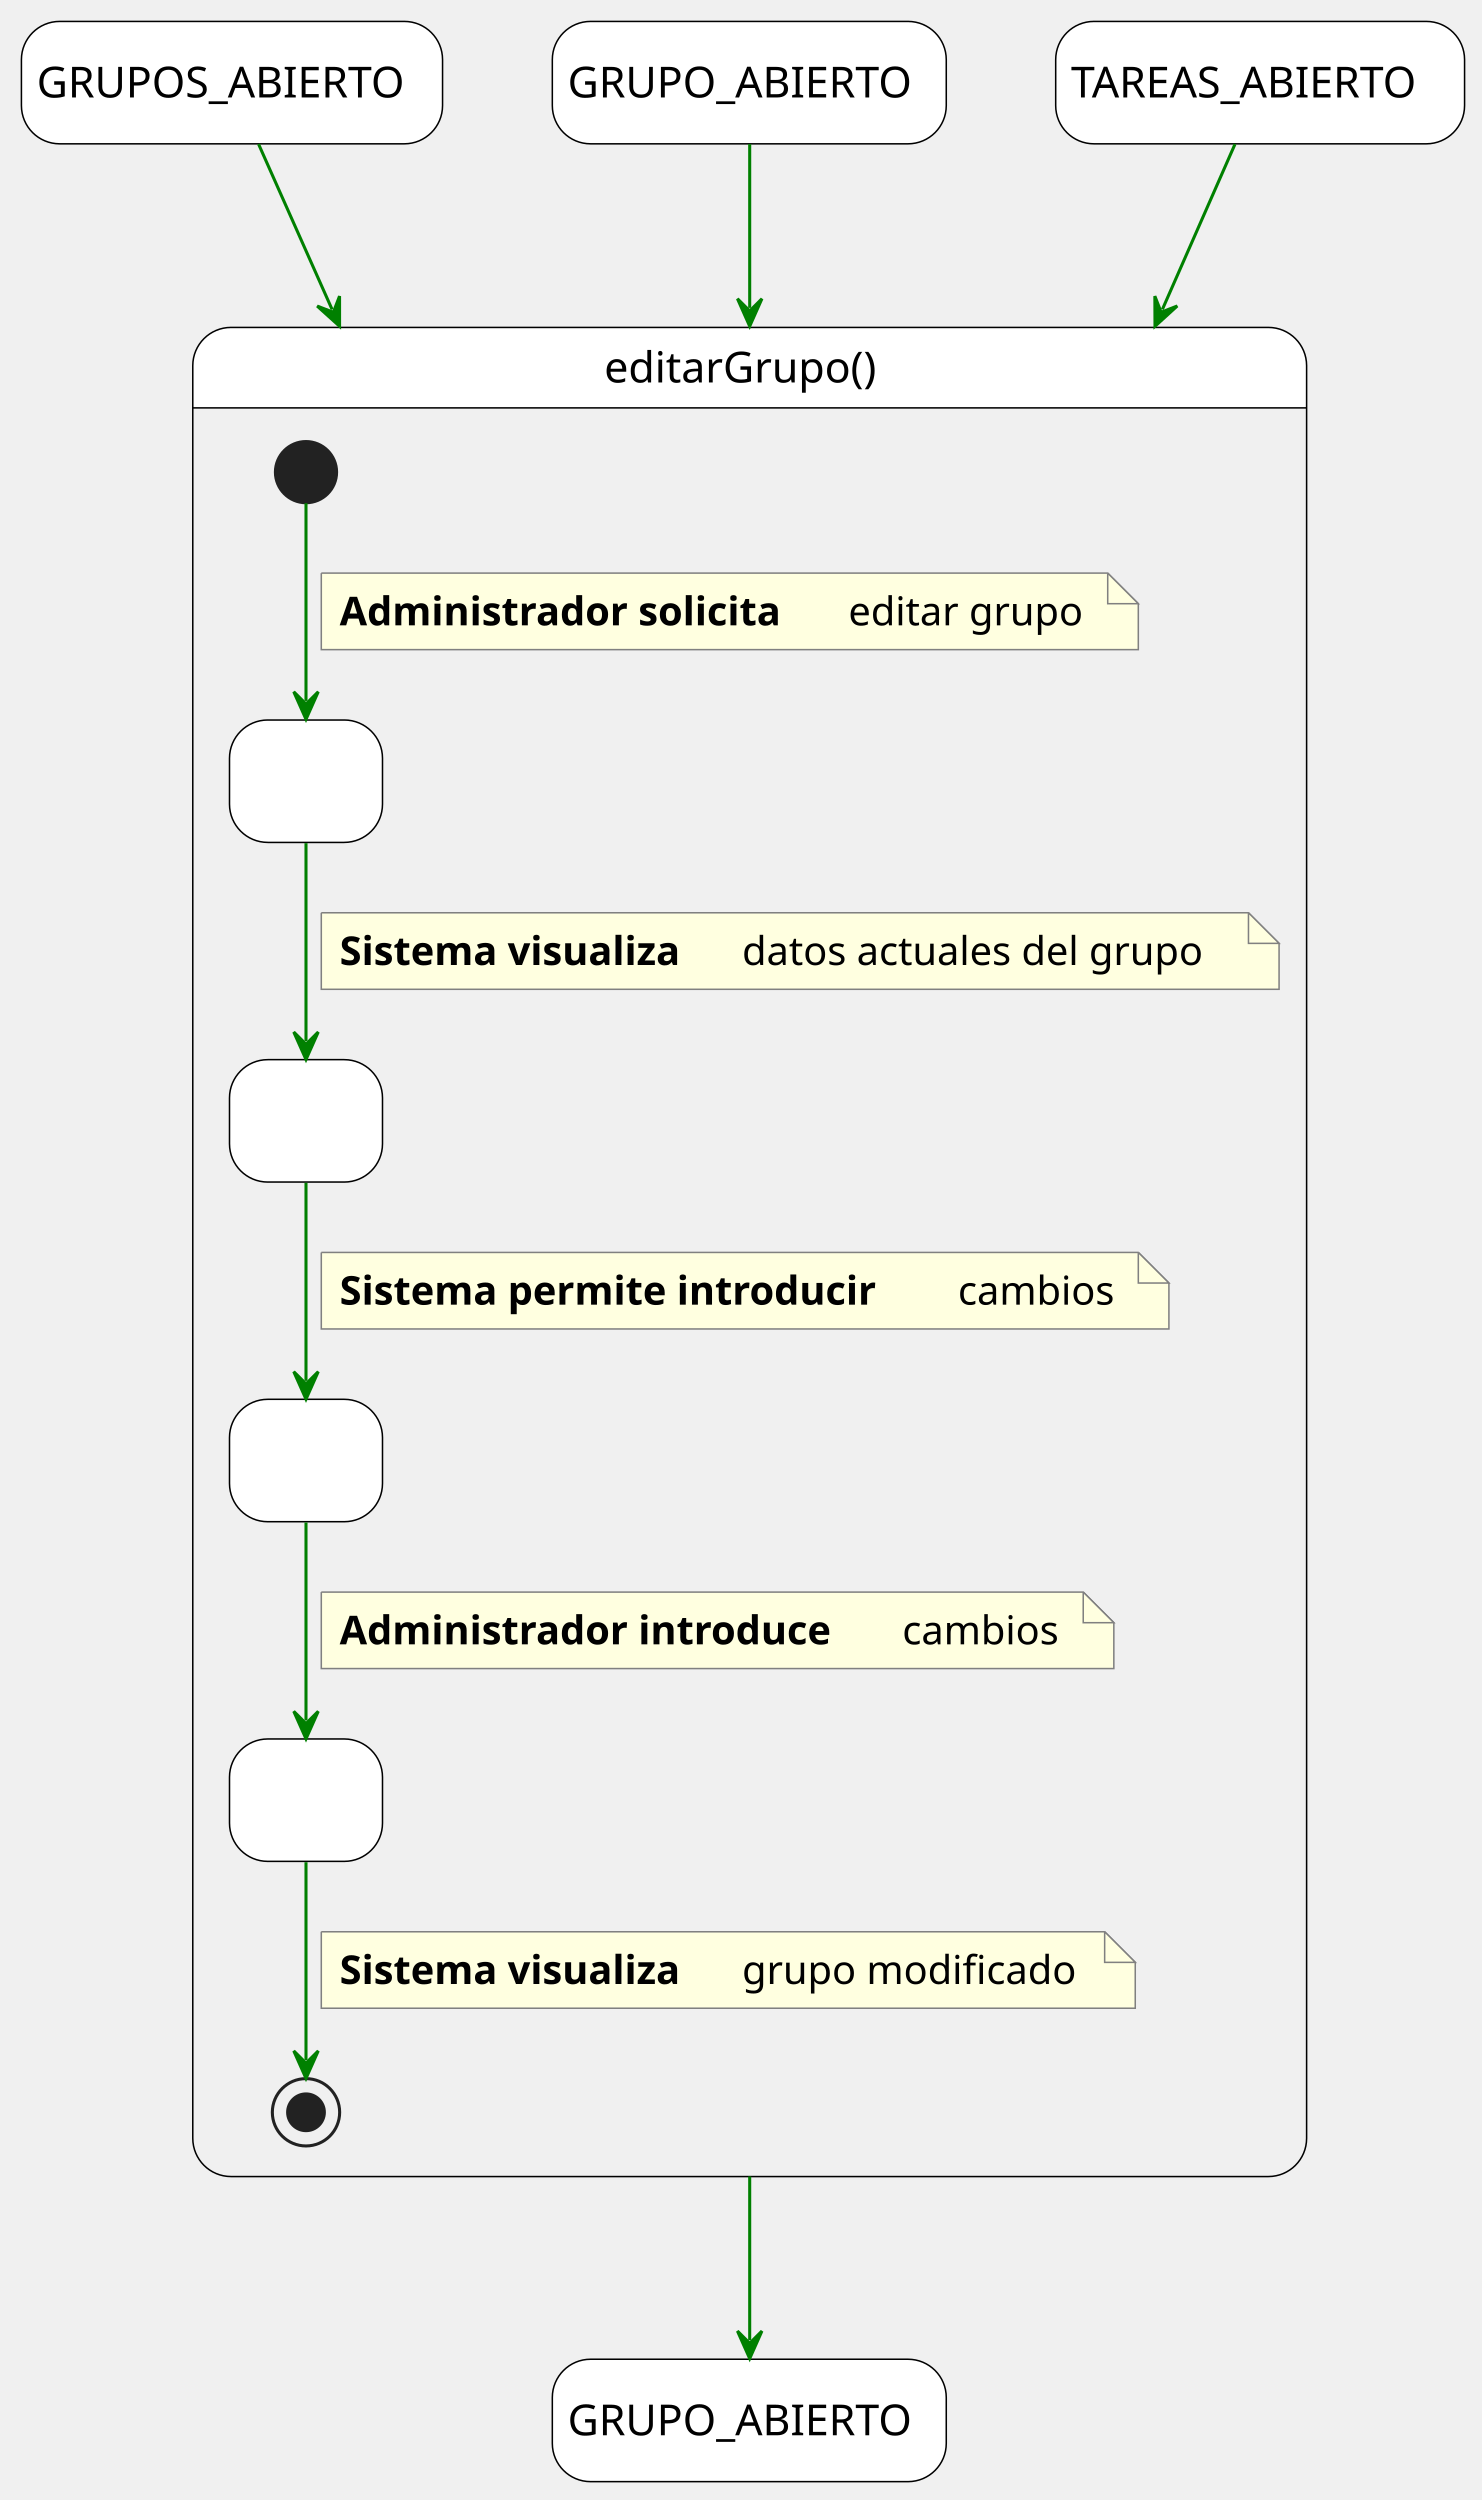
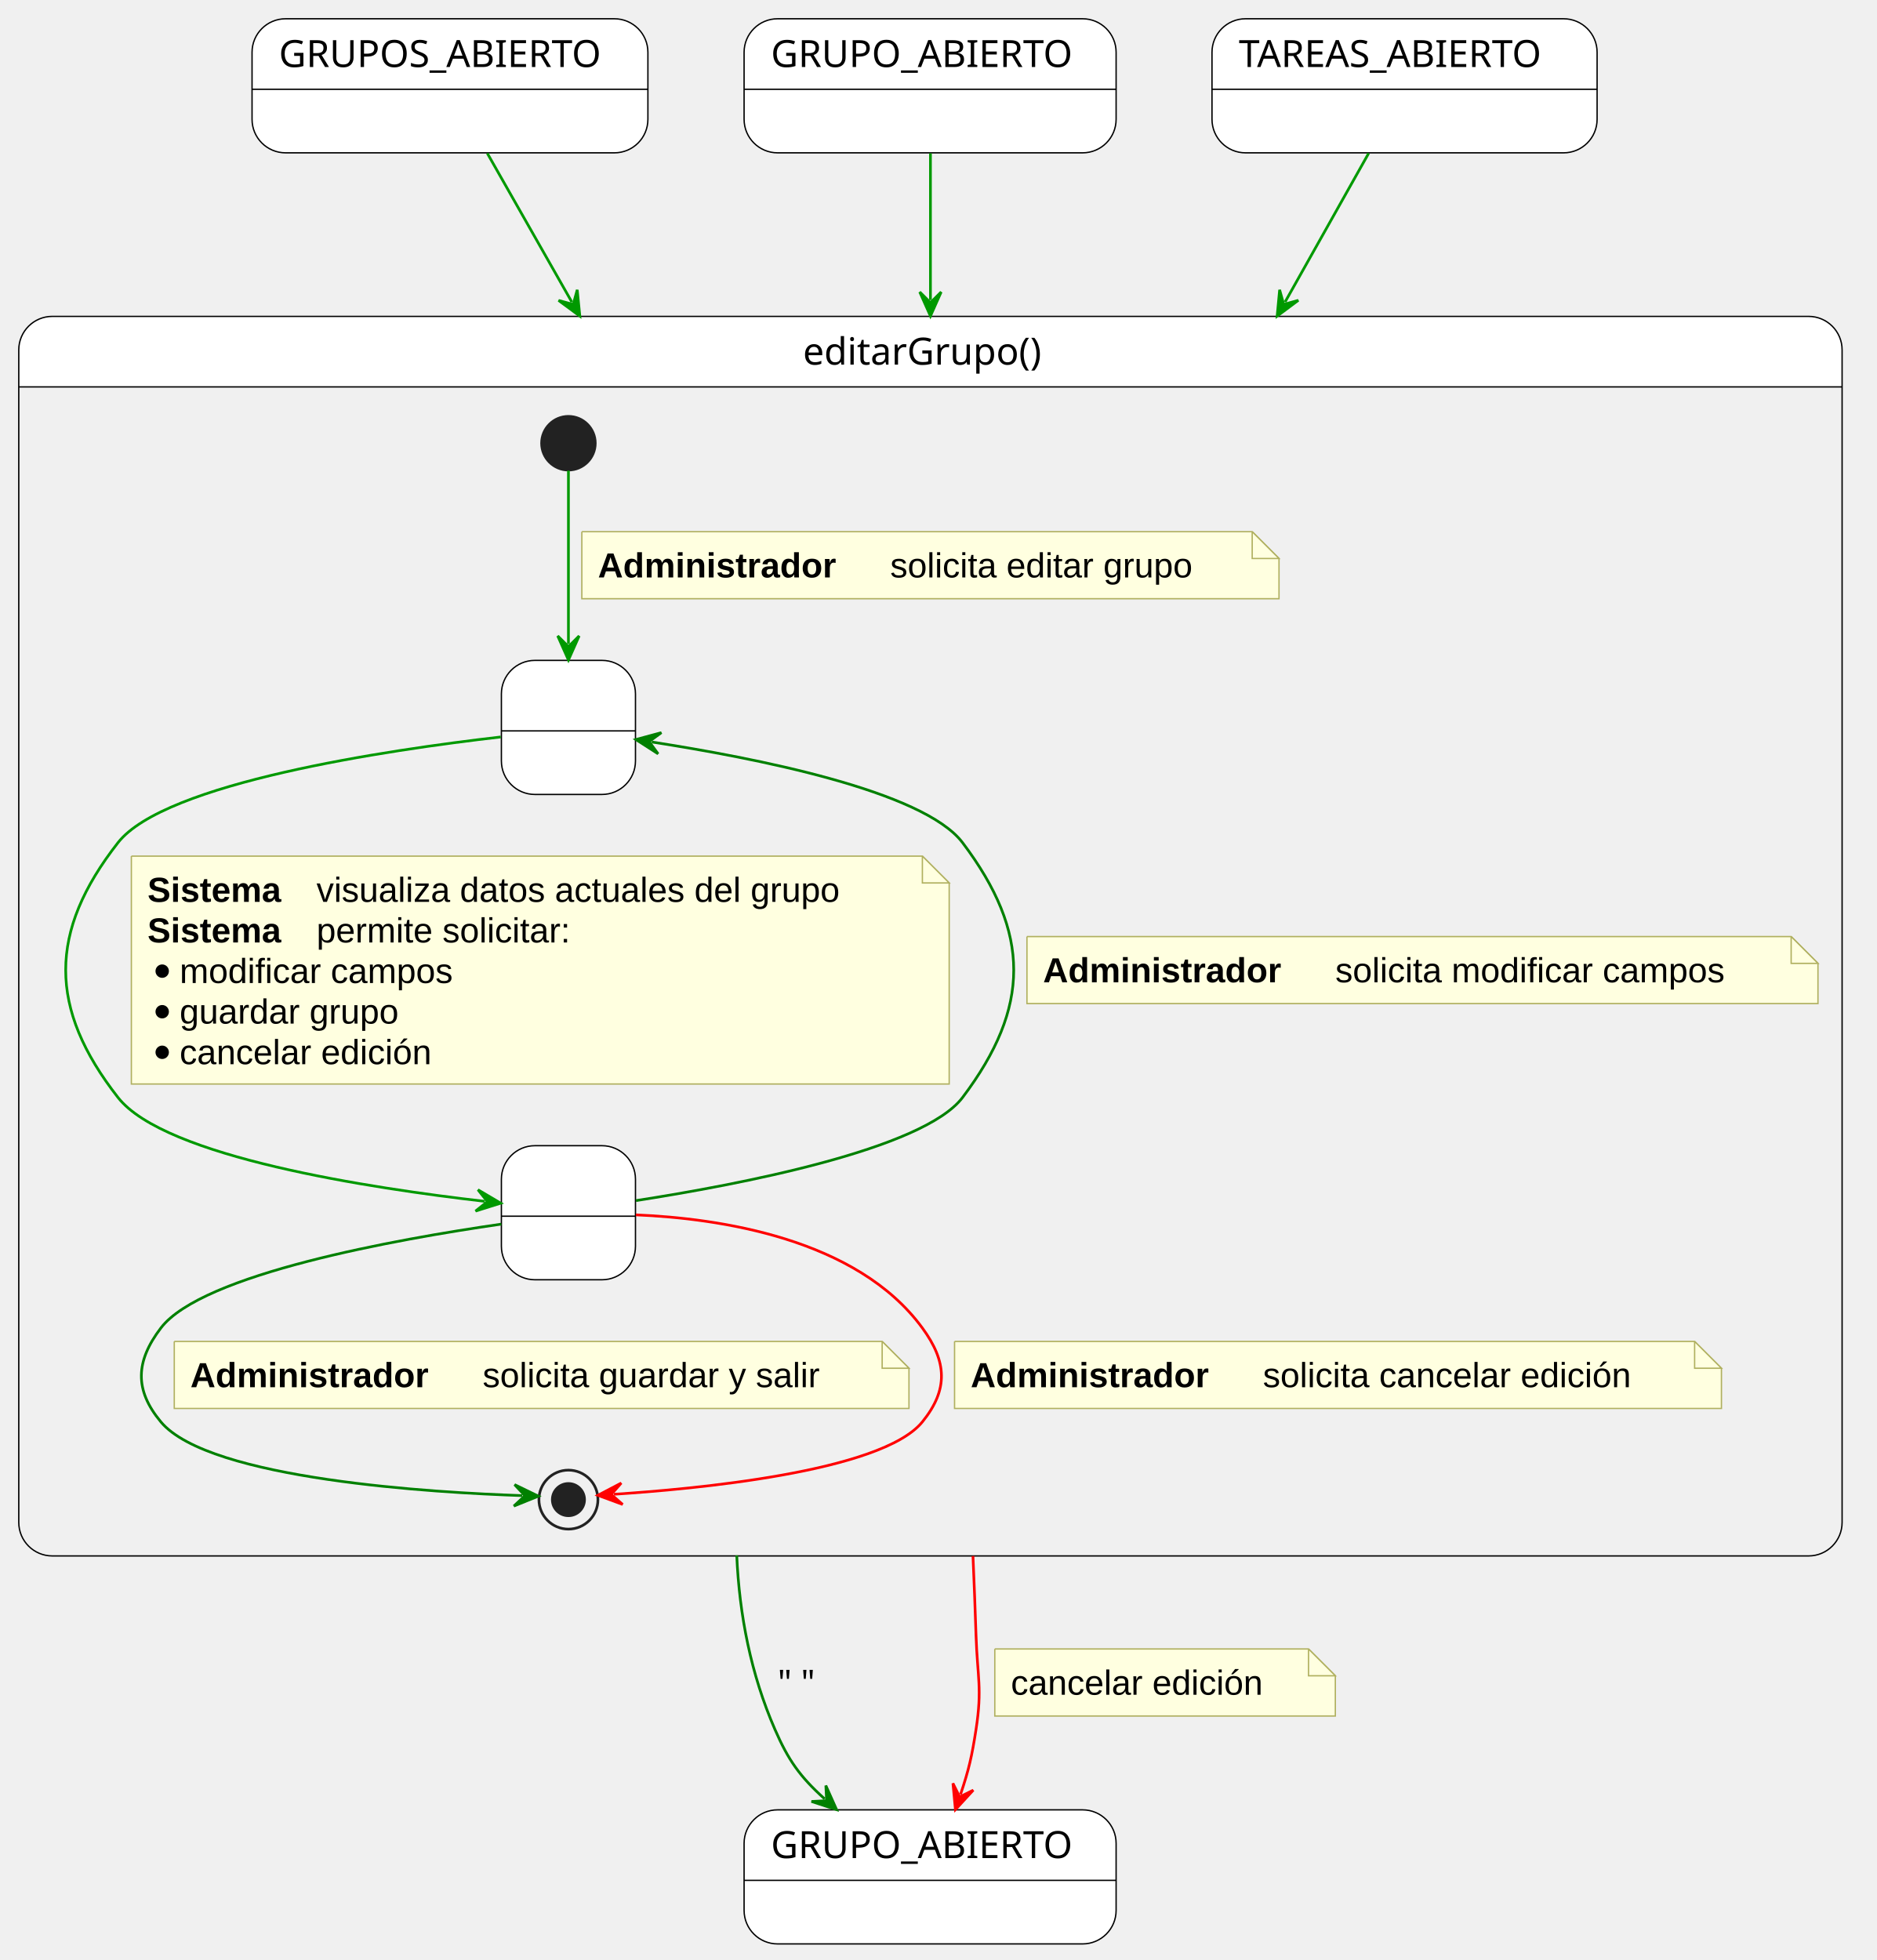
- <svg xmlns="http://www.w3.org/2000/svg" contentStyleType="text/css" data-diagram-type="STATE" height="817px" preserveAspectRatio="none" style="width:484px;height:817px;background:#FFFFFF;" version="1.1" viewBox="0 0 484 817" width="484px" zoomAndPan="magnify">
+ <svg xmlns="http://www.w3.org/2000/svg" contentStyleType="text/css" data-diagram-type="STATE" height="731px" preserveAspectRatio="none" style="width:700px;height:731px;background:#FFFFFF;" version="1.1" viewBox="0 0 700 731" width="700px" zoomAndPan="magnify">
  <defs />
  <g>
-     <rect fill="#FFFFFF" height="40" rx="12.5" ry="12.5" style="stroke:#000000;stroke-width:0.5;" width="137.627" x="7" y="7" />
-     <text fill="#000000" font-family="sans-serif" font-size="14" lengthAdjust="spacing" textLength="127.627" x="12" y="31.847">GRUPOS_ABIERTO</text>
-     <rect fill="#FFFFFF" height="40" rx="12.5" ry="12.5" style="stroke:#000000;stroke-width:0.5;" width="128.74" x="180.5" y="7" />
-     <text fill="#000000" font-family="sans-serif" font-size="14" lengthAdjust="spacing" textLength="118.74" x="185.5" y="31.847">GRUPO_ABIERTO</text>
-     <rect fill="#FFFFFF" height="40" rx="12.5" ry="12.5" style="stroke:#000000;stroke-width:0.5;" width="133.621" x="345" y="7" />
-     <text fill="#000000" font-family="sans-serif" font-size="14" lengthAdjust="spacing" textLength="123.621" x="350" y="31.847">TAREAS_ABIERTO</text>
-     <rect fill="#FFFFFF" height="40" rx="12.5" ry="12.5" style="stroke:#000000;stroke-width:0.5;" width="128.74" x="180.5" y="771" />
-     <text fill="#000000" font-family="sans-serif" font-size="14" lengthAdjust="spacing" textLength="118.74" x="185.5" y="795.847">GRUPO_ABIERTO</text>
-     <path d="M75.5,107 L414.5,107 A12.5,12.5 0 0 1 427,119.5 L427,133.297 L63,133.297 L63,119.5 A12.5,12.5 0 0 1 75.5,107" fill="#FFFFFF" />
-     <rect fill="none" height="604.297" rx="12.5" ry="12.5" style="stroke:#000000;stroke-width:0.5;" width="364" x="63" y="107" />
-     <line style="stroke:#000000;stroke-width:0.5;" x1="63" x2="427" y1="133.297" y2="133.297" />
-     <text fill="#000000" font-family="sans-serif" font-size="14" lengthAdjust="spacing" textLength="95.067" x="197.466" y="124.995">editarGrupo()</text>
-     <rect fill="#FFFFFF" height="40" rx="12.5" ry="12.5" style="stroke:#000000;stroke-width:0.5;" width="50" x="75" y="235.297" />
-     <text fill="#000000" font-family="sans-serif" font-size="14" lengthAdjust="spacing" textLength="4.45" x="97.775" y="260.144"> </text>
-     <rect fill="#FFFFFF" height="40" rx="12.5" ry="12.5" style="stroke:#000000;stroke-width:0.5;" width="50" x="75" y="346.297" />
-     <text fill="#000000" font-family="sans-serif" font-size="14" lengthAdjust="spacing" textLength="4.45" x="97.775" y="371.144"> </text>
-     <rect fill="#FFFFFF" height="40" rx="12.5" ry="12.5" style="stroke:#000000;stroke-width:0.5;" width="50" x="75" y="457.297" />
-     <text fill="#000000" font-family="sans-serif" font-size="14" lengthAdjust="spacing" textLength="4.45" x="97.775" y="482.144"> </text>
-     <rect fill="#FFFFFF" height="40" rx="12.5" ry="12.5" style="stroke:#000000;stroke-width:0.5;" width="50" x="75" y="568.297" />
-     <text fill="#000000" font-family="sans-serif" font-size="14" lengthAdjust="spacing" textLength="4.45" x="97.775" y="593.144"> </text>
-     <ellipse cx="100" cy="154.297" fill="#222222" rx="10" ry="10" style="stroke:#222222;stroke-width:1;" />
-     <ellipse cx="100" cy="690.297" fill="none" rx="11" ry="11" style="stroke:#222222;stroke-width:1;" />
-     <ellipse cx="100" cy="690.297" fill="#222222" rx="6" ry="6" style="stroke:#222222;stroke-width:1;" />
-     <g class="link" data-entity-1=".start.MainBlock" data-entity-2="Paso1" data-source-line="27" data-uid="lnk3" id="link_.start.MainBlock_Paso1">
-       <path d="M100,164.437 C100,180.417 100,207.787 100,229.067" fill="none" id="*start*MainBlock-to-Paso1" style="stroke:#008000;stroke-width:1;" />
-       <polygon fill="#008000" points="100,235.067,104,226.067,100,230.067,96,226.067,100,235.067" style="stroke:#008000;stroke-width:1;" />
-       <path d="M105,187.297 L105,212.297 L372,212.297 L372,197.297 L362,187.297 L105,187.297" fill="#FFFFE0" style="stroke:#808080;stroke-width:0.5;" />
-       <path d="M362,187.297 L362,197.297 L372,197.297 L362,187.297" fill="#FFFFE0" style="stroke:#808080;stroke-width:0.5;" />
-       <text fill="#000000" font-family="sans-serif" font-size="13" font-weight="bold" lengthAdjust="spacing" textLength="162.119" x="111" y="204.364">Administrador solicita</text>
-       <text fill="#000000" font-family="sans-serif" font-size="13" lengthAdjust="spacing" textLength="80.444" x="277.252" y="204.364">editar grupo</text>
+     <g id="GRUPOS_ABIERTO">
+       <rect fill="#FFFFFF" height="50" rx="12.5" ry="12.5" style="stroke:#000000;stroke-width:0.5;" width="147.627" x="94" y="7" />
+       <line style="stroke:#000000;stroke-width:0.5;" x1="94" x2="241.627" y1="33.297" y2="33.297" />
+       <text fill="#000000" font-family="sans-serif" font-size="14" lengthAdjust="spacing" textLength="127.627" x="104" y="24.995">GRUPOS_ABIERTO</text>
    </g>
-     <g class="link" data-entity-1="Paso1" data-entity-2="Paso2" data-source-line="35" data-uid="lnk4" id="link_Paso1_Paso2">
-       <path d="M100,275.537 C100,295.457 100,320.397 100,340.257" fill="none" id="Paso1-to-Paso2" style="stroke:#008000;stroke-width:1;" />
-       <polygon fill="#008000" points="100,346.257,104,337.257,100,341.257,96,337.257,100,346.257" style="stroke:#008000;stroke-width:1;" />
-       <path d="M105,298.297 L105,323.297 L418,323.297 L418,308.297 L408,298.297 L105,298.297" fill="#FFFFE0" style="stroke:#808080;stroke-width:0.5;" />
-       <path d="M408,298.297 L408,308.297 L418,308.297 L408,298.297" fill="#FFFFE0" style="stroke:#808080;stroke-width:0.5;" />
-       <text fill="#000000" font-family="sans-serif" font-size="13" font-weight="bold" lengthAdjust="spacing" textLength="127.378" x="111" y="315.364">Sistema visualiza</text>
-       <text fill="#000000" font-family="sans-serif" font-size="13" lengthAdjust="spacing" textLength="161.142" x="242.511" y="315.364">datos actuales del grupo</text>
+     <g id="GRUPO_ABIERTO">
+       <rect fill="#FFFFFF" height="50" rx="12.5" ry="12.5" style="stroke:#000000;stroke-width:0.5;" width="138.74" x="277.5" y="7" />
+       <line style="stroke:#000000;stroke-width:0.5;" x1="277.5" x2="416.24" y1="33.297" y2="33.297" />
+       <text fill="#000000" font-family="sans-serif" font-size="14" lengthAdjust="spacing" textLength="118.74" x="287.5" y="24.995">GRUPO_ABIERTO</text>
    </g>
-     <g class="link" data-entity-1="Paso2" data-entity-2="Paso3" data-source-line="43" data-uid="lnk5" id="link_Paso2_Paso3">
-       <path d="M100,386.537 C100,406.457 100,431.397 100,451.257" fill="none" id="Paso2-to-Paso3" style="stroke:#008000;stroke-width:1;" />
-       <polygon fill="#008000" points="100,457.257,104,448.257,100,452.257,96,448.257,100,457.257" style="stroke:#008000;stroke-width:1;" />
-       <path d="M105,409.297 L105,434.297 L382,434.297 L382,419.297 L372,409.297 L105,409.297" fill="#FFFFE0" style="stroke:#808080;stroke-width:0.5;" />
-       <path d="M372,409.297 L372,419.297 L382,419.297 L372,409.297" fill="#FFFFE0" style="stroke:#808080;stroke-width:0.5;" />
-       <text fill="#000000" font-family="sans-serif" font-size="13" font-weight="bold" lengthAdjust="spacing" textLength="197.926" x="111" y="426.364">Sistema permite introducir</text>
-       <text fill="#000000" font-family="sans-serif" font-size="13" lengthAdjust="spacing" textLength="54.368" x="313.059" y="426.364">cambios</text>
+     <g id="TAREAS_ABIERTO">
+       <rect fill="#FFFFFF" height="50" rx="12.5" ry="12.5" style="stroke:#000000;stroke-width:0.5;" width="143.621" x="452" y="7" />
+       <line style="stroke:#000000;stroke-width:0.5;" x1="452" x2="595.621" y1="33.297" y2="33.297" />
+       <text fill="#000000" font-family="sans-serif" font-size="14" lengthAdjust="spacing" textLength="123.621" x="462" y="24.995">TAREAS_ABIERTO</text>
    </g>
-     <g class="link" data-entity-1="Paso3" data-entity-2="Paso4" data-source-line="51" data-uid="lnk6" id="link_Paso3_Paso4">
-       <path d="M100,497.537 C100,517.457 100,542.397 100,562.257" fill="none" id="Paso3-to-Paso4" style="stroke:#008000;stroke-width:1;" />
-       <polygon fill="#008000" points="100,568.257,104,559.257,100,563.257,96,559.257,100,568.257" style="stroke:#008000;stroke-width:1;" />
-       <path d="M105,520.297 L105,545.297 L364,545.297 L364,530.297 L354,520.297 L105,520.297" fill="#FFFFE0" style="stroke:#808080;stroke-width:0.5;" />
-       <path d="M354,520.297 L354,530.297 L364,530.297 L354,520.297" fill="#FFFFE0" style="stroke:#808080;stroke-width:0.5;" />
-       <text fill="#000000" font-family="sans-serif" font-size="13" font-weight="bold" lengthAdjust="spacing" textLength="179.74" x="111" y="537.364">Administrador introduce</text>
-       <text fill="#000000" font-family="sans-serif" font-size="13" lengthAdjust="spacing" textLength="54.368" x="294.873" y="537.364">cambios</text>
+     <path d="M19.5,118 L674.49,118 A12.5,12.5 0 0 1 686.99,130.5 L686.99,144.297 L7,144.297 L7,130.5 A12.5,12.5 0 0 1 19.5,118" fill="#FFFFFF" />
+     <rect fill="none" height="462.297" rx="12.5" ry="12.5" style="stroke:#000000;stroke-width:0.5;" width="679.99" x="7" y="118" />
+     <line style="stroke:#000000;stroke-width:0.5;" x1="7" x2="686.99" y1="144.297" y2="144.297" />
+     <text fill="#000000" font-family="sans-serif" font-size="14" lengthAdjust="spacing" textLength="95.067" x="299.461" y="135.995">editarGrupo()</text>
+     <g id="EditarGrupoContainer.EstadoPreVisualizacion">
+       <rect fill="#FFFFFF" height="50" rx="12.5" ry="12.5" style="stroke:#000000;stroke-width:0.5;" width="50" x="186.99" y="246.297" />
+       <line style="stroke:#000000;stroke-width:0.5;" x1="186.99" x2="236.99" y1="272.594" y2="272.594" />
+       <text fill="#000000" font-family="sans-serif" font-size="14" lengthAdjust="spacing" textLength="4.45" x="209.765" y="264.292"> </text>
    </g>
-     <g class="link" data-entity-1="Paso4" data-entity-2=".end.MainBlock" data-source-line="59" data-uid="lnk8" id="link_Paso4_.end.MainBlock">
-       <path d="M100,608.577 C100,629.687 100,656.737 100,673.227" fill="none" id="Paso4-to-*end*MainBlock" style="stroke:#008000;stroke-width:1;" />
-       <polygon fill="#008000" points="100,679.227,104,670.227,100,674.227,96,670.227,100,679.227" style="stroke:#008000;stroke-width:1;" />
-       <path d="M105,631.297 L105,656.297 L371,656.297 L371,641.297 L361,631.297 L105,631.297" fill="#FFFFE0" style="stroke:#808080;stroke-width:0.5;" />
-       <path d="M361,631.297 L361,641.297 L371,641.297 L361,631.297" fill="#FFFFE0" style="stroke:#808080;stroke-width:0.5;" />
-       <text fill="#000000" font-family="sans-serif" font-size="13" font-weight="bold" lengthAdjust="spacing" textLength="127.378" x="111" y="648.364">Sistema visualiza</text>
-       <text fill="#000000" font-family="sans-serif" font-size="13" lengthAdjust="spacing" textLength="114.163" x="242.511" y="648.364">grupo modificado</text>
+     <g id="EditarGrupoContainer.EstadoDecision">
+       <rect fill="#FFFFFF" height="50" rx="12.5" ry="12.5" style="stroke:#000000;stroke-width:0.5;" width="50" x="186.99" y="427.297" />
+       <line style="stroke:#000000;stroke-width:0.5;" x1="186.99" x2="236.99" y1="453.594" y2="453.594" />
+       <text fill="#000000" font-family="sans-serif" font-size="14" lengthAdjust="spacing" textLength="4.45" x="209.765" y="445.292"> </text>
    </g>
-     <g class="link" data-entity-1="GRUPOS_ABIERTO" data-entity-2="MainBlock" data-source-line="67" data-uid="lnk9" id="link_GRUPOS_ABIERTO_MainBlock">
-       <path d="M84.5,47.1 C90.72,61.1 97.541,76.438 108.531,101.138" fill="none" id="GRUPOS_ABIERTO-to-MainBlock" style="stroke:#008000;stroke-width:1;" />
-       <polygon fill="#008000" points="110.97,106.62,110.966,96.771,108.937,102.052,103.657,100.023,110.97,106.62" style="stroke:#008000;stroke-width:1;" />
+     <ellipse cx="211.99" cy="165.297" fill="#222222" rx="10" ry="10" style="stroke:#222222;stroke-width:1;" />
+     <ellipse cx="211.99" cy="559.297" fill="none" rx="11" ry="11" style="stroke:#222222;stroke-width:1;" />
+     <ellipse cx="211.99" cy="559.297" fill="#222222" rx="6" ry="6" style="stroke:#222222;stroke-width:1;" />
+     <g class="link" data-entity-1=".start.EditarGrupoContainer" data-entity-2="EstadoPreVisualizacion" data-source-line="31" data-uid="lnk3" id="link_.start.EditarGrupoContainer_EstadoPreVisualizacion">
+       <path d="M211.99,175.527 C211.99,191.237 211.99,217.657 211.99,240.167" fill="none" id="*start*EditarGrupoContainer-to-EstadoPreVisualizacion" style="stroke:#009900;stroke-width:1;" />
+       <polygon fill="#009900" points="211.99,246.167,215.99,237.167,211.99,241.167,207.99,237.167,211.99,246.167" style="stroke:#009900;stroke-width:1;" />
+       <path d="M216.99,198.297 L216.99,223.297 L476.99,223.297 L476.99,208.297 L466.99,198.297 L216.99,198.297" fill="#FFFFE0" style="stroke:#B0B060;stroke-width:0.5;" />
+       <path d="M466.99,198.297 L466.99,208.297 L476.99,208.297 L466.99,198.297" fill="#FFFFE0" style="stroke:#B0B060;stroke-width:0.5;" />
+       <text fill="#000000" font-family="Arial" font-size="13" font-weight="bold" lengthAdjust="spacing" textLength="104.863" x="222.99" y="215.364">Administrador</text>
+       <text fill="#000000" font-family="Arial" font-size="13" lengthAdjust="spacing" textLength="130.349" x="331.986" y="215.364">solicita editar grupo</text>
    </g>
-     <g class="link" data-entity-1="GRUPO_ABIERTO_IN" data-entity-2="MainBlock" data-source-line="68" data-uid="lnk10" id="link_GRUPO_ABIERTO_IN_MainBlock">
-       <path d="M245,47.1 C245,61.1 245,75.92 245,100.62" fill="none" id="GRUPO_ABIERTO_IN-to-MainBlock" style="stroke:#008000;stroke-width:1;" />
-       <polygon fill="#008000" points="245,106.62,249,97.62,245,101.62,241,97.62,245,106.62" style="stroke:#008000;stroke-width:1;" />
+     <g class="link" data-entity-1="EstadoPreVisualizacion" data-entity-2="EstadoDecision" data-source-line="36" data-uid="lnk4" id="link_EstadoPreVisualizacion_EstadoDecision">
+       <path d="M186.74,274.857 C144.27,279.747 61.43,291.967 43.99,314.297 C18,347.577 18,376.017 43.99,409.297 C61.43,431.627 138.309,443.161 180.779,448.051" fill="none" id="EstadoPreVisualizacion-to-EstadoDecision" style="stroke:#009900;stroke-width:1;" />
+       <polygon fill="#009900" points="186.74,448.737,178.257,443.734,181.773,448.165,177.341,451.681,186.74,448.737" style="stroke:#009900;stroke-width:1;" />
+       <path d="M48.99,319.297 L48.99,404.297 L353.99,404.297 L353.99,329.297 L343.99,319.297 L48.99,319.297" fill="#FFFFE0" style="stroke:#B0B060;stroke-width:0.5;" />
+       <path d="M343.99,319.297 L343.99,329.297 L353.99,329.297 L343.99,319.297" fill="#FFFFE0" style="stroke:#B0B060;stroke-width:0.5;" />
+       <text fill="#000000" font-family="Arial" font-size="13" font-weight="bold" lengthAdjust="spacing" textLength="58.906" x="54.99" y="336.364">Sistema</text>
+       <text fill="#000000" font-family="Arial" font-size="13" lengthAdjust="spacing" textLength="221.571" x="118.029" y="336.364">visualiza datos actuales del grupo</text>
+       <text fill="#000000" font-family="Arial" font-size="13" font-weight="bold" lengthAdjust="spacing" textLength="58.906" x="54.99" y="351.497">Sistema</text>
+       <text fill="#000000" font-family="Arial" font-size="13" lengthAdjust="spacing" textLength="110.595" x="118.029" y="351.497">permite solicitar:</text>
+       <ellipse cx="60.49" cy="362.195" fill="#000000" rx="2.5" ry="2.5" />
+       <text fill="#000000" font-family="Arial" font-size="13" lengthAdjust="spacing" textLength="116.016" x="66.99" y="366.629">modificar campos</text>
+       <ellipse cx="60.49" cy="377.328" fill="#000000" rx="2.5" ry="2.5" />
+       <text fill="#000000" font-family="Arial" font-size="13" lengthAdjust="spacing" textLength="93.539" x="66.99" y="381.762">guardar grupo</text>
+       <ellipse cx="60.49" cy="392.461" fill="#000000" rx="2.5" ry="2.5" />
+       <text fill="#000000" font-family="Arial" font-size="13" lengthAdjust="spacing" textLength="106.368" x="66.99" y="396.895">cancelar edición</text>
    </g>
-     <g class="link" data-entity-1="TAREAS_ABIERTO" data-entity-2="MainBlock" data-source-line="69" data-uid="lnk11" id="link_TAREAS_ABIERTO_MainBlock">
-       <path d="M403.6,47.1 C397.45,61.1 390.713,76.427 379.863,101.127" fill="none" id="TAREAS_ABIERTO-to-MainBlock" style="stroke:#008000;stroke-width:1;" />
-       <polygon fill="#008000" points="377.45,106.62,384.732,99.989,379.461,102.042,377.407,96.771,377.45,106.62" style="stroke:#008000;stroke-width:1;" />
+     <g class="link" data-entity-1="EstadoPreVisualizacion" data-entity-2="EstadoDecision" data-source-line="46" data-uid="lnk6" id="link_EstadoPreVisualizacion_EstadoDecision">
+       <path d="M243.079,276.736 C281.079,282.626 344.32,294.857 358.99,314.297 C384.41,348.007 384.41,375.587 358.99,409.297 C344.32,428.737 275.15,441.887 237.15,447.777" fill="none" id="EstadoPreVisualizacion-backto-EstadoDecision" style="stroke:#008000;stroke-width:1;" />
+       <polygon fill="#008000" points="237.15,275.817,245.431,281.148,242.091,276.583,246.656,273.243,237.15,275.817" style="stroke:#008000;stroke-width:1;" />
+       <path d="M382.99,349.297 L382.99,374.297 L677.99,374.297 L677.99,359.297 L667.99,349.297 L382.99,349.297" fill="#FFFFE0" style="stroke:#B0B060;stroke-width:0.5;" />
+       <path d="M667.99,349.297 L667.99,359.297 L677.99,359.297 L667.99,349.297" fill="#FFFFE0" style="stroke:#B0B060;stroke-width:0.5;" />
+       <text fill="#000000" font-family="Arial" font-size="13" font-weight="bold" lengthAdjust="spacing" textLength="104.863" x="388.99" y="366.364">Administrador</text>
+       <text fill="#000000" font-family="Arial" font-size="13" lengthAdjust="spacing" textLength="165.921" x="497.986" y="366.364">solicita modificar campos</text>
    </g>
-     <g class="link" data-entity-1="MainBlock" data-entity-2="GRUPO_ABIERTO_OUT" data-source-line="72" data-uid="lnk12" id="link_MainBlock_GRUPO_ABIERTO_OUT">
-       <path d="M245,711.26 C245,735.95 245,750.76 245,764.78" fill="none" id="MainBlock-to-GRUPO_ABIERTO_OUT" style="stroke:#008000;stroke-width:1;" />
-       <polygon fill="#008000" points="245,770.78,249,761.78,245,765.78,241,761.78,245,770.78" style="stroke:#008000;stroke-width:1;" />
+     <g class="link" data-entity-1="EstadoDecision" data-entity-2=".end.EditarGrupoContainer" data-source-line="52" data-uid="lnk8" id="link_EstadoDecision_.end.EditarGrupoContainer">
+       <path d="M186.94,456.547 C147.88,462.187 75.33,475.147 59.99,495.297 C50.57,507.677 50.03,518.347 59.99,530.297 C78.02,551.947 162.754,556.713 194.774,557.803" fill="none" id="EstadoDecision-to-*end*EditarGrupoContainer" style="stroke:#008000;stroke-width:1;" />
+       <polygon fill="#008000" points="200.77,558.007,191.911,553.703,195.773,557.837,191.639,561.698,200.77,558.007" style="stroke:#008000;stroke-width:1;" />
+       <path d="M64.99,500.297 L64.99,525.297 L338.99,525.297 L338.99,510.297 L328.99,500.297 L64.99,500.297" fill="#FFFFE0" style="stroke:#B0B060;stroke-width:0.5;" />
+       <path d="M328.99,500.297 L328.99,510.297 L338.99,510.297 L328.99,500.297" fill="#FFFFE0" style="stroke:#B0B060;stroke-width:0.5;" />
+       <text fill="#000000" font-family="Arial" font-size="13" font-weight="bold" lengthAdjust="spacing" textLength="104.863" x="70.99" y="517.364">Administrador</text>
+       <text fill="#000000" font-family="Arial" font-size="13" lengthAdjust="spacing" textLength="144.536" x="179.986" y="517.364">solicita guardar y salir</text>
+     </g>
+     <g class="link" data-entity-1="EstadoDecision" data-entity-2=".end.EditarGrupoContainer" data-source-line="57" data-uid="lnk9" id="link_EstadoDecision_.end.EditarGrupoContainer">
+       <path d="M237.14,453.097 C268.08,454.387 319.5,461.807 343.99,495.297 C353.17,507.857 353.78,518.207 343.99,530.297 C328.73,549.137 257.827,555.429 228.958,557.299" fill="none" id="EstadoDecision-to-*end*EditarGrupoContainer-1" style="stroke:#FF0000;stroke-width:1;" />
+       <polygon fill="#FF0000" points="222.97,557.687,232.21,561.097,227.959,557.364,231.693,553.114,222.97,557.687" style="stroke:#FF0000;stroke-width:1;" />
+       <path d="M355.99,500.297 L355.99,525.297 L641.99,525.297 L641.99,510.297 L631.99,500.297 L355.99,500.297" fill="#FFFFE0" style="stroke:#B0B060;stroke-width:0.5;" />
+       <path d="M631.99,500.297 L631.99,510.297 L641.99,510.297 L631.99,500.297" fill="#FFFFE0" style="stroke:#B0B060;stroke-width:0.5;" />
+       <text fill="#000000" font-family="Arial" font-size="13" font-weight="bold" lengthAdjust="spacing" textLength="104.863" x="361.99" y="517.364">Administrador</text>
+       <text fill="#000000" font-family="Arial" font-size="13" lengthAdjust="spacing" textLength="156.273" x="470.986" y="517.364">solicita cancelar edición</text>
+     </g>
+     <g id="GrupoAbiertoFinal">
+       <rect fill="#FFFFFF" height="50" rx="12.5" ry="12.5" style="stroke:#000000;stroke-width:0.5;" width="138.74" x="277.5" y="675" />
+       <line style="stroke:#000000;stroke-width:0.5;" x1="277.5" x2="416.24" y1="701.297" y2="701.297" />
+       <text fill="#000000" font-family="sans-serif" font-size="14" lengthAdjust="spacing" textLength="118.74" x="287.5" y="692.995">GRUPO_ABIERTO</text>
+     </g>
+     <g class="link" data-entity-1="GRUPOS_ABIERTO" data-entity-2="EditarGrupoContainer" data-source-line="68" data-uid="lnk10" id="link_GRUPOS_ABIERTO_EditarGrupoContainer">
+       <path d="M181.75,57.19 C190.39,72.39 199.515,88.464 213.275,112.674" fill="none" id="GRUPOS_ABIERTO-to-EditarGrupoContainer" style="stroke:#009900;stroke-width:1;" />
+       <polygon fill="#009900" points="216.24,117.89,215.27,108.089,213.769,113.543,208.315,112.042,216.24,117.89" style="stroke:#009900;stroke-width:1;" />
+     </g>
+     <g class="link" data-entity-1="GRUPO_ABIERTO" data-entity-2="EditarGrupoContainer" data-source-line="69" data-uid="lnk11" id="link_GRUPO_ABIERTO_EditarGrupoContainer">
+       <path d="M347,57.19 C347,72.39 347,87.68 347,111.89" fill="none" id="GRUPO_ABIERTO-to-EditarGrupoContainer" style="stroke:#009900;stroke-width:1;" />
+       <polygon fill="#009900" points="347,117.89,351,108.89,347,112.89,343,108.89,347,117.89" style="stroke:#009900;stroke-width:1;" />
+     </g>
+     <g class="link" data-entity-1="TAREAS_ABIERTO" data-entity-2="EditarGrupoContainer" data-source-line="70" data-uid="lnk12" id="link_TAREAS_ABIERTO_EditarGrupoContainer">
+       <path d="M510.41,57.19 C501.86,72.39 492.85,88.45 479.24,112.66" fill="none" id="TAREAS_ABIERTO-to-EditarGrupoContainer" style="stroke:#009900;stroke-width:1;" />
+       <polygon fill="#009900" points="476.3,117.89,484.197,112.005,478.75,113.531,477.224,108.085,476.3,117.89" style="stroke:#009900;stroke-width:1;" />
+     </g>
+     <g class="link" data-entity-1="EditarGrupoContainer" data-entity-2="GrupoAbiertoFinal" data-source-line="76" data-uid="lnk13" id="link_EditarGrupoContainer_GrupoAbiertoFinal">
+       <path d="M274.76,580.09 C275.73,602.43 280.04,624.42 289,645 C294,656.48 298.311,662.605 307.541,670.915" fill="none" id="EditarGrupoContainer-to-GrupoAbiertoFinal" style="stroke:#008000;stroke-width:1;" />
+       <polygon fill="#008000" points="312,674.93,307.988,665.935,308.284,671.585,302.635,671.881,312,674.93" style="stroke:#008000;stroke-width:1;" />
+       <text fill="#000000" font-family="sans-serif" font-size="13" lengthAdjust="spacing" textLength="69.811" x="290" y="632.067">"              "</text>
+     </g>
+     <g class="link" data-entity-1="EditarGrupoContainer" data-entity-2="GrupoAbiertoFinal" data-source-line="79" data-uid="lnk14" id="link_EditarGrupoContainer_GrupoAbiertoFinal">
+       <path d="M362.86,580.34 C363.3,590.36 363.68,600.28 364,610 C364.51,625.55 366.36,629.62 364,645 C362.46,655.01 361.324,660.014 358.224,669.223" fill="none" id="EditarGrupoContainer-to-GrupoAbiertoFinal-1" style="stroke:#FF0000;stroke-width:1;" />
+       <polygon fill="#FF0000" points="356.31,674.91,362.972,667.656,357.905,670.171,355.39,665.104,356.31,674.91" style="stroke:#FF0000;stroke-width:1;" />
+       <path d="M371,615 L371,640 L498,640 L498,625 L488,615 L371,615" fill="#FFFFE0" style="stroke:#B0B060;stroke-width:0.5;" />
+       <path d="M488,615 L488,625 L498,625 L488,615" fill="#FFFFE0" style="stroke:#B0B060;stroke-width:0.5;" />
+       <text fill="#000000" font-family="Arial" font-size="13" lengthAdjust="spacing" textLength="106.368" x="377" y="632.067">cancelar edición</text>
    </g>
  </g>
</svg>
